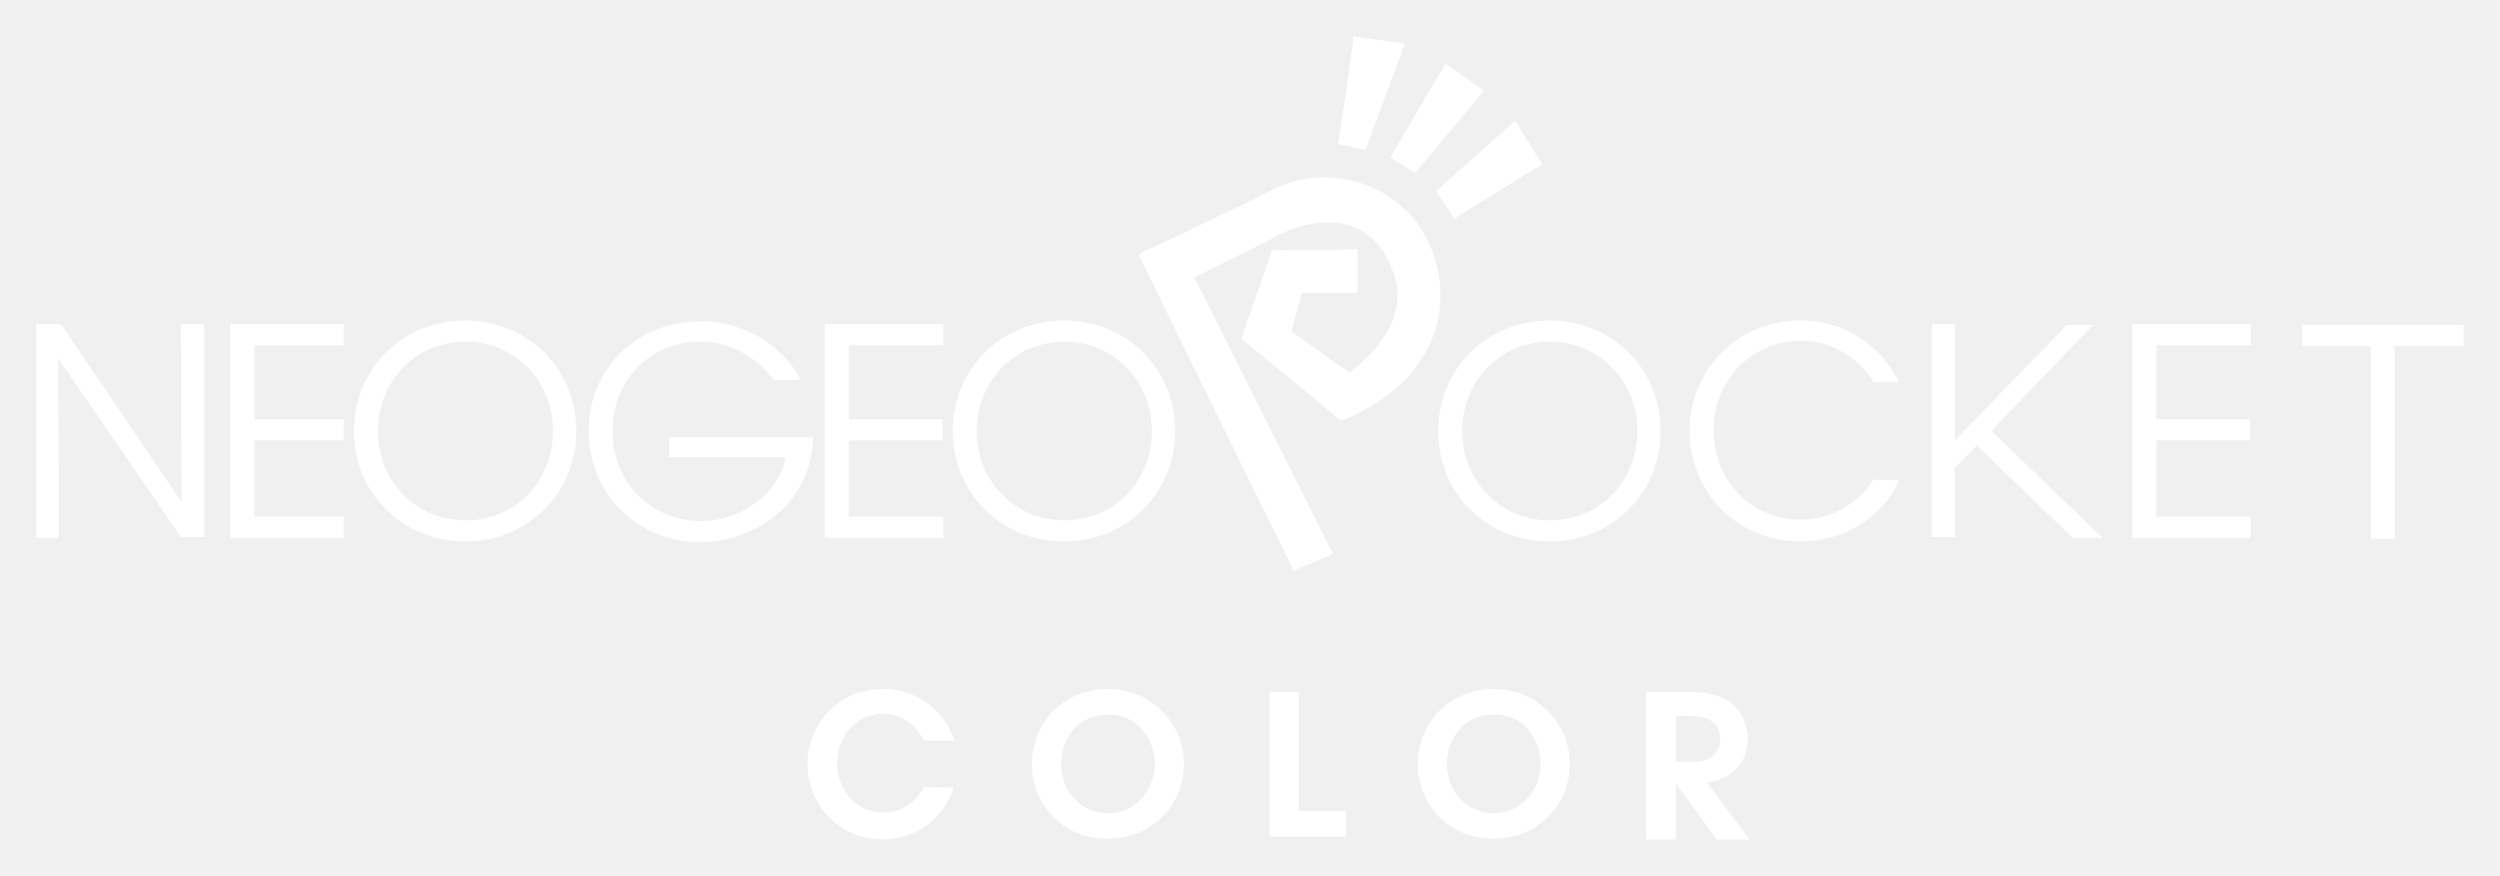
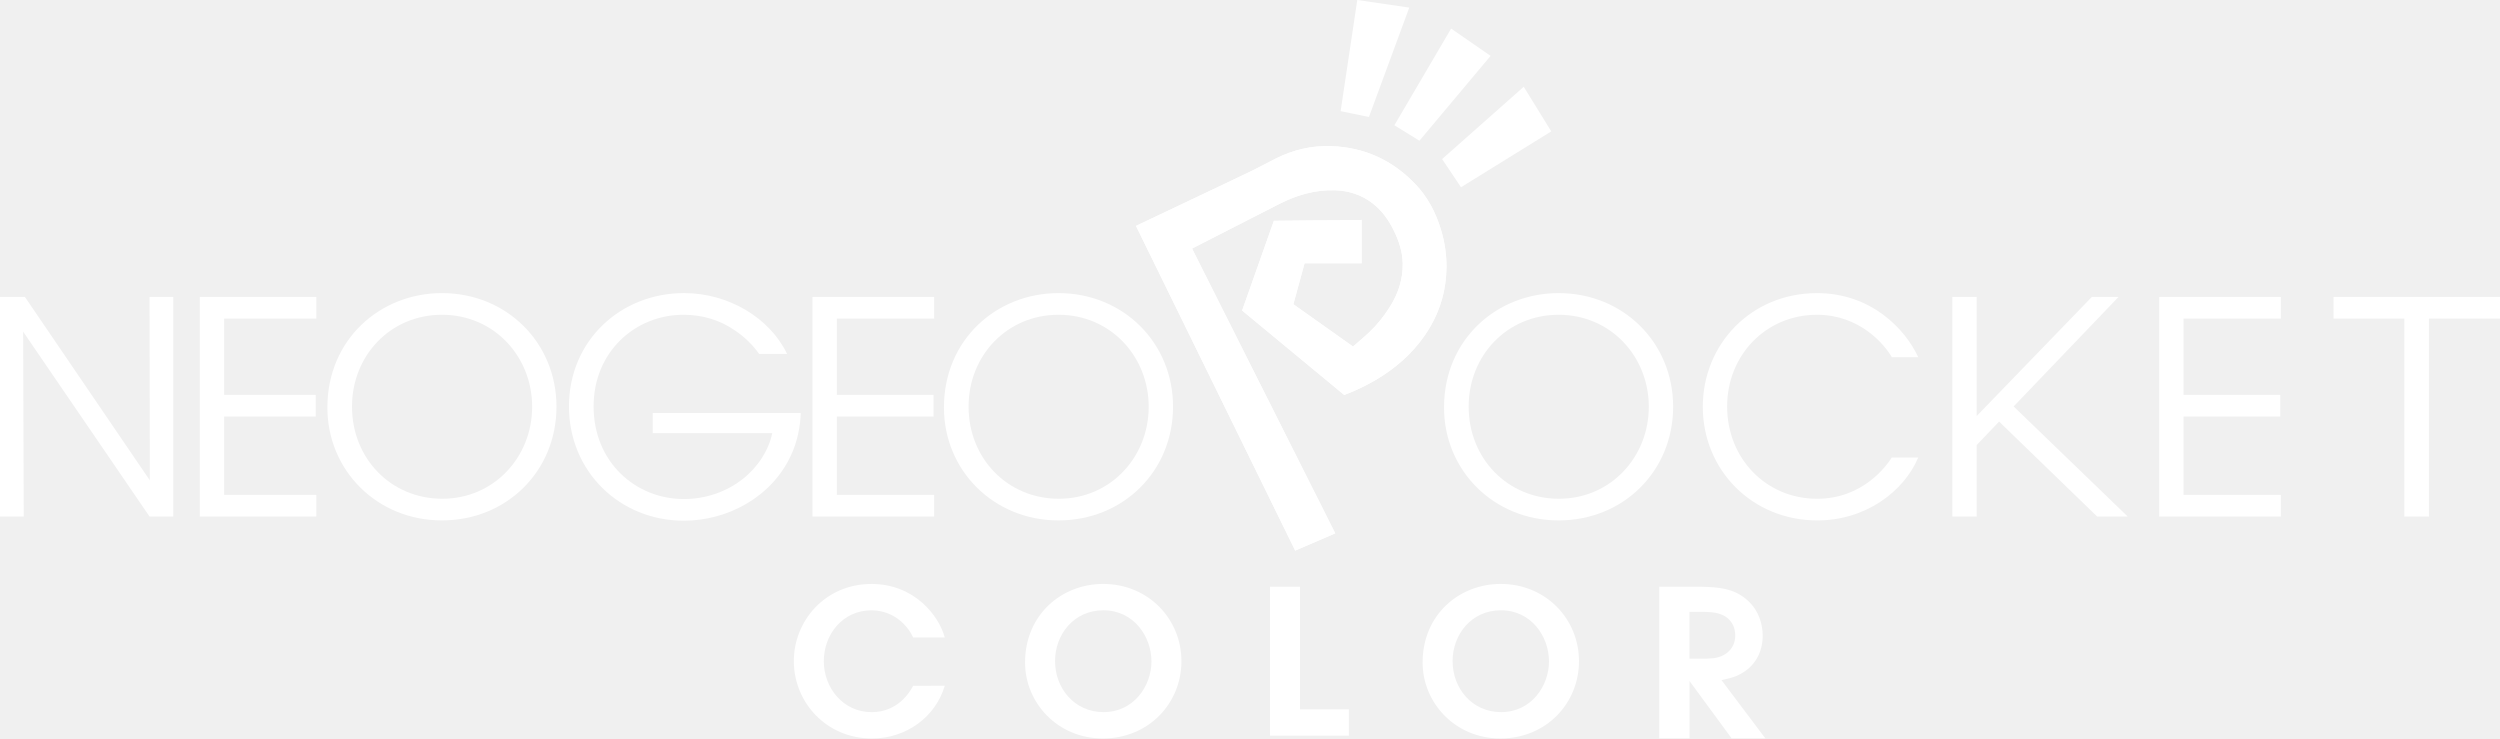
- <svg xmlns="http://www.w3.org/2000/svg" xml:space="preserve" enable-background="new 0 0 405.1 118" viewBox="0 0 344 120.5" height="120.5" width="344" y="0px" x="0px" id="Ebene_3" version="1.0">
-   <defs id="defs300" />
-   <g transform="translate(-30.6,1.3)" id="g295">
-     <g id="g261">
-       <path style="fill:#ffffff" id="path249" d="M 55.6,67.8 55.5,43.3 h 3.2 V 72.6 H 55.5 L 38.6,48 38.7,72.7 H 35.6 V 43.3 H 39 Z" />
-       <path style="fill:#ffffff" id="path251" d="m 62.3,43.3 h 15.6 v 2.9 H 65.6 v 10.2 h 12.3 v 2.9 H 65.6 v 10.5 h 12.3 v 2.9 H 62.3 Z" />
-       <path style="fill:#ffffff" id="path253" d="m 79.3,58.1 c 0,-9 7,-15.3 15.3,-15.3 8.6,0 15.3,6.6 15.3,15.2 0,8.6 -6.7,15.2 -15.3,15.2 C 86,73.2 79.3,66.5 79.3,58.1 Z M 82.6,58 c 0,6.9 5.2,12.3 12.1,12.3 7,0 12,-5.6 12,-12.3 0,-6.7 -5.1,-12.3 -12.1,-12.3 -6.9,0.1 -12,5.5 -12,12.3 z" />
-       <path style="fill:#ffffff" id="path255" d="m 137,51 c -0.9,-1.3 -2,-2.4 -3.3,-3.2 -1.9,-1.3 -4.2,-2.1 -6.8,-2.1 -6.4,0 -12,4.9 -12,12.3 0,7.5 5.7,12.4 12.1,12.4 3.1,0 5.8,-1.1 7.8,-2.7 2.1,-1.6 3.5,-3.8 3.9,-6.1 h -16 v -2.7 h 19.8 c -0.1,1.7 -0.4,3.8 -1.3,5.7 -2.5,5.5 -8.4,8.7 -14.3,8.7 -8.5,0 -15.3,-6.6 -15.3,-15.3 0,-8.8 6.9,-15.1 15.4,-15.1 6,0 11.4,3.4 13.8,8.1 z" />
-       <path style="fill:#ffffff" id="path257" d="m 144.1,43.3 h 16.3 v 2.9 h -13 v 10.2 h 12.9 v 2.9 h -12.9 v 10.5 h 13 v 2.9 h -16.3 z" />
-       <path style="fill:#ffffff" id="path259" d="m 161.7,58.1 c 0,-9 7,-15.3 15.3,-15.3 8.6,0 15.3,6.6 15.3,15.2 0,8.6 -6.7,15.2 -15.3,15.2 -8.7,0 -15.3,-6.7 -15.3,-15.1 z M 165,58 c 0,6.9 5.2,12.3 12.1,12.3 7,0 12,-5.6 12,-12.3 0,-6.7 -5.1,-12.3 -12.1,-12.3 -6.9,0.1 -12,5.5 -12,12.3 z" />
-     </g>
-     <g id="g271">
-       <path style="fill:#ffffff" id="path263" d="m 228.5,58.1 c 0,-9 7,-15.3 15.3,-15.3 8.6,0 15.3,6.6 15.3,15.2 0,8.6 -6.7,15.2 -15.3,15.2 -8.7,0 -15.3,-6.7 -15.3,-15.1 z m 3.3,-0.1 c 0,6.9 5.2,12.3 12.1,12.3 7,0 12,-5.6 12,-12.3 0,-6.7 -5.1,-12.3 -12.1,-12.3 -6.9,0.1 -12,5.5 -12,12.3 z" />
-       <path style="fill:#ffffff" id="path265" d="m 291.9,64.8 c -1.9,4.5 -7,8.4 -13.5,8.4 -8.7,0 -15.3,-6.7 -15.3,-15.2 0,-8.4 6.5,-15.2 15.3,-15.2 7.2,0 11.8,4.8 13.5,8.5 h -3.5 c -1,-1.8 -4.3,-5.7 -10,-5.7 -6.8,0 -12,5.4 -12,12.3 0,7 5.2,12.3 12,12.3 6.1,0 9.3,-4.4 10,-5.5 z" />
-       <path style="fill:#ffffff" id="path267" d="m 324,43.3 h 16.3 v 2.9 h -13 v 10.2 h 12.9 v 2.9 h -12.9 v 10.5 h 13 v 2.9 H 324 Z" />
-       <path style="fill:#ffffff" id="path269" d="m 356.8,46.3 h -9.4 v -2.9 h 22.2 v 2.9 h -9.5 v 26.5 h -3.3 z" />
-     </g>
-     <path style="fill:#ffffff" id="path273" d="m 161.8,107.1 c -1.2,4.1 -5.1,7.1 -9.7,7.1 -6.1,0 -10.4,-4.8 -10.4,-10.4 0,-5.3 4.1,-10.3 10.4,-10.3 5.7,0 9,4.2 9.8,7.1 h -4.2 c -0.6,-1.4 -2.4,-3.6 -5.5,-3.7 -3.9,0 -6.4,3.2 -6.4,6.8 0,3.7 2.6,6.8 6.4,6.8 3.5,0 5.2,-2.8 5.5,-3.5 z" />
-     <path style="fill:#ffffff" id="path275" d="m 172.6,104 c 0,-6.4 4.9,-10.5 10.4,-10.5 6,0 10.5,4.7 10.5,10.3 0,5.7 -4.4,10.3 -10.5,10.3 -6.1,0.1 -10.4,-4.8 -10.4,-10.1 z m 4,-0.2 c 0,3.7 2.6,6.8 6.5,6.8 4,0 6.4,-3.5 6.4,-6.8 0,-3.4 -2.4,-6.8 -6.4,-6.8 -4.1,0 -6.5,3.3 -6.5,6.8 z" />
-     <path style="fill:#ffffff" id="path277" d="m 205.3,93.9 h 4 v 16.4 h 6.5 v 3.5 h -10.5 z" />
-     <path style="fill:#ffffff" id="path279" d="m 225.7,104 c 0,-6.4 4.9,-10.5 10.4,-10.5 6,0 10.5,4.7 10.5,10.3 0,5.7 -4.4,10.3 -10.5,10.3 -6.1,0.1 -10.4,-4.8 -10.4,-10.1 z m 4,-0.2 c 0,3.7 2.6,6.8 6.5,6.8 4,0 6.4,-3.5 6.4,-6.8 0,-3.4 -2.4,-6.8 -6.4,-6.8 -4.1,0 -6.5,3.3 -6.5,6.8 z" />
-     <path style="fill:#ffffff" id="path281" d="m 315.8,72.7 h 4.1 L 304.6,58 318.6,43.4 H 315 L 299.6,59.3 V 55.5 43.3 h -3.2 v 29.3 h 3.2 v -9.5 l 3,-3.1 z" />
-     <path style="fill:#ffffff" id="path283" d="m 262.9,93.9 c 2.2,0.1 4.2,0.2 6,1.6 0.5,0.4 0.9,0.9 1.2,1.4 0.9,1.4 1,3 1,3.5 0,0.5 -0.1,1.8 -0.8,3.1 -0.2,0.3 -0.5,0.8 -1.1,1.3 -0.6,0.6 -1.4,0.9 -1.6,1 -0.5,0.2 -1,0.4 -2.1,0.6 l 5.8,7.8 h -4.5 l -5.6,-7.7 v 7.7 h -4.1 V 93.9 Z m -1.6,9.6 h 2 c 0.2,0 0.4,0 0.6,0 0.4,0 1.9,-0.1 2.8,-1.2 0.2,-0.3 0.6,-0.9 0.6,-1.9 0,-0.3 0,-1.1 -0.5,-1.8 -0.9,-1.2 -2.2,-1.3 -3.7,-1.4 h -1.9 v 6.3 z" />
-     <path style="fill:#ffffff" id="path285" d="m 214,74.9 c -6.4,-12.7 -12.7,-25.4 -19.1,-38.1 0.1,0 0.1,-0.1 0.1,-0.1 1.6,-0.8 3.2,-1.6 4.8,-2.4 2.2,-1.1 4.5,-2.3 6.7,-3.4 2.4,-1.2 4.8,-1.9 7.5,-1.8 1.8,0.1 3.5,0.6 4.9,1.7 1.3,1 2.2,2.2 2.9,3.7 0.6,1.4 1.1,2.8 1.2,4.4 0.1,2.1 -0.6,4.1 -1.8,5.9 -0.8,1.2 -1.6,2.3 -2.7,3.3 -0.7,0.6 -1.5,1.3 -2.2,1.9 -2.7,-1.9 -5.3,-3.8 -8,-5.7 0.5,-1.8 1,-3.7 1.5,-5.5 2.6,0 5.1,0 7.6,0 0,-1.9 0,-3.8 0,-5.8 -3.9,0.1 -7.8,0.1 -11.7,0.1 -1.4,4 -2.8,8 -4.2,12 4.5,3.8 9.1,7.5 13.7,11.3 1.8,-0.7 3.5,-1.5 5.1,-2.6 2.6,-1.6 4.7,-3.8 6.3,-6.4 1.5,-2.5 2.2,-5.1 2.2,-8 0,-1.8 -0.2,-3.5 -0.8,-5.2 -0.7,-2.2 -1.8,-4.3 -3.4,-6 -3.1,-3.2 -6.8,-4.9 -11.3,-5.1 -2.7,-0.1 -5.1,0.5 -7.4,1.6 -1.1,0.5 -2.1,1.1 -3.1,1.6 -2.4,1.1 -4.7,2.2 -7.1,3.4 -2.1,1 -4.2,2 -6.2,2.9 -0.7,0.4 -1.4,0.6 -2.1,1 7.1,14.5 14.2,28.9 21.3,43.4 1.8,-0.5 3.5,-1.3 5.3,-2.1 z" />
-     <path style="fill:#ffffff" id="path287" d="m 214,74.9 c -1.8,0.8 -3.5,1.5 -5.4,2.3 -7.1,-14.4 -14.2,-28.9 -21.3,-43.4 0.7,-0.4 1.4,-0.6 2.1,-1 2.1,-1 4.2,-2 6.2,-2.9 2.4,-1.1 4.8,-2.2 7.1,-3.4 1.1,-0.5 2.1,-1.1 3.1,-1.6 2.4,-1.2 4.8,-1.8 7.4,-1.6 4.4,0.2 8.2,1.9 11.3,5.1 1.6,1.7 2.7,3.7 3.4,6 0.5,1.7 0.8,3.4 0.8,5.2 -0.1,2.8 -0.8,5.5 -2.2,8 -1.6,2.7 -3.7,4.7 -6.3,6.4 -1.6,1.1 -3.3,1.9 -5.1,2.6 -4.5,-3.8 -9.1,-7.5 -13.7,-11.3 1.4,-4 2.8,-8 4.2,-12 3.9,-0.1 7.8,-0.1 11.7,-0.1 0,1.9 0,3.8 0,5.8 -2.5,0 -5.1,0 -7.6,0 -0.5,1.8 -1,3.7 -1.5,5.5 2.7,1.9 5.3,3.8 8,5.7 0.7,-0.6 1.5,-1.3 2.2,-1.9 1,-1 1.9,-2.1 2.7,-3.3 1.2,-1.8 1.8,-3.7 1.8,-5.9 0,-1.5 -0.5,-2.9 -1.2,-4.4 -0.7,-1.5 -1.6,-2.7 -2.9,-3.7 -1.5,-1.1 -3.1,-1.6 -4.9,-1.7 -2.7,-0.1 -5.1,0.6 -7.5,1.8 -2.2,1.2 -4.5,2.3 -6.7,3.4 -1.6,0.8 -3.2,1.6 -4.8,2.4 -0.1,0 -0.1,0.1 -0.1,0.1 6.4,12.6 12.8,25.3 19.2,37.9 z" />
-     <path style="fill:#ffffff" id="path289" d="m 218.5,19.3 c -1.3,-0.2 -2.5,-0.5 -3.8,-0.8 0.8,-4.9 1.5,-9.9 2.2,-14.8 2.3,0.4 4.6,0.6 7,1 -1.8,4.9 -3.6,9.8 -5.4,14.6 z" />
-     <path style="fill:#ffffff" id="path291" d="m 239.1,15.3 c 1.2,2 2.4,3.9 3.7,6 -4,2.5 -8,4.9 -12.1,7.5 -0.8,-1.2 -1.6,-2.5 -2.5,-3.8 3.7,-3.3 7.3,-6.5 10.9,-9.7 z" />
-     <path style="fill:#ffffff" id="path293" d="m 229.5,7.5 c 1.8,1.2 3.5,2.4 5.3,3.7 -3.2,3.8 -6.3,7.5 -9.5,11.3 -1.1,-0.7 -2.2,-1.4 -3.4,-2.1 2.5,-4.3 5,-8.6 7.6,-12.9 z" />
+ <svg xmlns="http://www.w3.org/2000/svg" version="1.1" id="svg25" width="264" height="77.984">
+   <defs id="defs29" />
+   <g transform="scale(0.44)" id="g23">
+     <path d="M 35.961,115.284 35.889,71.271 h 5.7 v 52.701 h -5.7 L 5.556,79.602 5.697,123.972 H 0 V 71.271 h 5.982 z" id="path7" style="fill:#ffffff;fill-opacity:1" />
+     <path d="m 47.952,71.271 h 27.96 V 76.47 H 53.793 v 18.303 h 21.978 v 5.199 H 53.793 v 18.801 h 22.119 v 5.199 h -27.96 z" id="path9" style="fill:#ffffff;fill-opacity:1" />
+     <path d="m 78.573,97.764 c 0,-16.236 12.606,-27.42 27.492,-27.42 15.453,0 27.489,11.823 27.489,27.276 0,15.456 -11.964,27.279 -27.489,27.279 -15.597,0 -27.492,-12.039 -27.492,-27.066 z m 5.91,-0.144 c 0,12.393 9.33,22.08 21.651,22.08 12.465,0 21.582,-10.041 21.582,-22.08 0,-12.036 -9.117,-22.077 -21.651,-22.077 -12.393,0 -21.582,9.828 -21.582,22.005 z" id="path11" style="fill:#ffffff;fill-opacity:1" />
+     <path d="m 182.202,84.945 c -1.638,-2.28 -3.633,-4.203 -5.91,-5.697 -3.42,-2.352 -7.551,-3.705 -12.249,-3.705 -11.538,0 -21.579,8.832 -21.579,22.005 0,13.389 10.113,22.221 21.648,22.221 5.556,0 10.47,-1.92 14.103,-4.77 3.705,-2.922 6.267,-6.909 7.122,-11.043 h -28.686 v -4.842 h 35.523 c -0.072,3.063 -0.783,6.909 -2.352,10.185 -4.557,9.9 -15.099,15.669 -25.71,15.669 -15.381,0 -27.561,-11.823 -27.561,-27.42 0,-15.81 12.393,-27.207 27.633,-27.207 10.683,0 20.583,5.985 24.714,14.601 h -6.696 z" id="path13" style="fill:#ffffff;fill-opacity:1" />
+     <path d="m 195,71.271 h 29.199 v 5.199 h -23.358 v 18.303 h 23.214 v 5.199 h -23.214 v 18.801 h 23.358 v 5.199 H 195 Z" id="path15" style="fill:#ffffff;fill-opacity:1" />
+     <path d="m 226.548,97.764 c 0,-16.236 12.606,-27.42 27.492,-27.42 15.453,0 27.489,11.823 27.489,27.276 0,15.456 -11.964,27.279 -27.489,27.279 -15.597,0 -27.492,-12.039 -27.492,-27.066 z m 5.913,-0.144 c 0,12.393 9.327,22.08 21.648,22.08 12.465,0 21.579,-10.041 21.579,-22.08 0,-12.036 -9.114,-22.077 -21.648,-22.077 -12.393,0 -21.579,9.828 -21.579,22.005 z" id="path17" style="fill:#ffffff;fill-opacity:1" />
+     <path d="m 346.569,97.764 c 0,-16.236 12.606,-27.42 27.492,-27.42 15.456,0 27.492,11.823 27.492,27.276 0,15.456 -11.964,27.279 -27.492,27.279 -15.597,0 -27.492,-12.039 -27.492,-27.066 z m 5.91,-0.144 c 0,12.393 9.33,22.08 21.654,22.08 12.462,0 21.579,-10.041 21.579,-22.08 0,-12.036 -9.114,-22.077 -21.651,-22.077 -12.39,0 -21.582,9.828 -21.582,22.005 z" id="path21" style="fill:#ffffff;fill-opacity:1" />
+     <path d="m 460.377,109.8 c -3.417,8.121 -12.603,15.102 -24.213,15.102 -15.597,0 -27.492,-12.039 -27.492,-27.276 0,-15.03 11.61,-27.279 27.417,-27.279 13.032,0 21.225,8.691 24.285,15.384 h -6.339 c -1.782,-3.132 -7.761,-10.185 -17.946,-10.185 -12.321,0 -21.579,9.756 -21.579,22.005 0,12.465 9.327,22.152 21.579,22.152 11.043,0 16.665,-7.908 17.946,-9.9 z" id="path23" style="fill:#ffffff;fill-opacity:1" />
+     <path d="m 518.208,71.271 h 29.202 v 5.199 h -23.358 v 18.303 h 23.214 v 5.199 h -23.214 v 18.801 h 23.358 v 5.199 h -29.202 z" id="path25" style="fill:#ffffff;fill-opacity:1" />
+     <path d="M 577.035,76.47 H 560.052 V 71.271 H 600 v 5.199 h -17.052 v 47.502 h -5.913 z" id="path27" style="fill:#ffffff;fill-opacity:1" />
+     <path d="m 226.743,164.583 c -2.172,7.389 -9.129,12.654 -17.484,12.654 -10.917,0 -18.741,-8.646 -18.741,-18.594 0,-9.513 7.389,-18.498 18.693,-18.498 10.287,0.051 16.131,7.632 17.532,12.849 h -7.584 c -1.11,-2.463 -4.296,-6.471 -9.996,-6.519 -6.957,0 -11.448,5.841 -11.448,12.171 0,6.519 4.686,12.27 11.496,12.27 6.375,0 9.273,-5.025 9.948,-6.33 z" id="path29" style="fill:#ffffff;fill-opacity:1" />
+     <path d="m 246.015,158.979 c 0,-11.445 8.79,-18.837 18.741,-18.837 10.818,0 18.789,8.403 18.789,18.546 0,10.143 -7.923,18.546 -18.837,18.546 -10.965,0 -18.693,-8.646 -18.693,-18.207 z m 7.197,-0.288 c 0,6.522 4.686,12.219 11.64,12.219 7.248,0 11.496,-6.279 11.496,-12.171 0,-5.988 -4.248,-12.27 -11.544,-12.27 -7.149,0 -11.592,5.892 -11.592,12.174 z" id="path31" style="fill:#ffffff;fill-opacity:1" />
+     <path d="m 304.797,140.82 h 7.197 v 29.415 h 11.736 v 6.327 h -18.933 z" id="path33" style="fill:#ffffff;fill-opacity:1" />
+     <path d="m 341.427,158.979 c 0,-11.445 8.79,-18.837 18.738,-18.837 10.821,0 18.792,8.403 18.792,18.546 0,10.143 -7.923,18.546 -18.84,18.546 -10.962,0 -18.69,-8.646 -18.69,-18.207 z m 7.197,-0.288 c 0,6.522 4.686,12.219 11.637,12.219 7.248,0 11.496,-6.279 11.496,-12.171 0,-5.988 -4.251,-12.27 -11.541,-12.27 -7.149,0 -11.592,5.892 -11.592,12.174 z" id="path35" style="fill:#ffffff;fill-opacity:1" />
+     <path d="m 503.319,123.972 h 7.335 l -27.381,-26.424 25.17,-26.28 h -6.408 L 474.408,99.843 V 93.072 71.271 h -5.841 v 52.701 h 5.841 v -17.175 l 5.376,-5.616 z" id="path37" style="fill:#ffffff;fill-opacity:1" />
+     <path d="m 408.315,140.82 c 4.02,0.102 7.572,0.309 10.77,2.988 0.822,0.672 1.599,1.545 2.163,2.421 1.65,2.529 1.803,5.358 1.803,6.339 0,0.873 -0.102,3.297 -1.44,5.514 -0.363,0.564 -0.825,1.338 -1.908,2.316 -1.185,1.032 -2.421,1.596 -2.886,1.803 -0.876,0.36 -1.752,0.618 -3.657,1.032 l 10.512,13.962 h -8.091 L 405.48,163.437 v 13.758 h -7.263 v -36.378 z m -2.835,17.262 h 3.609 c 0.411,0 0.771,0 1.185,-0.051 0.771,0 3.348,-0.105 5.049,-2.163 0.411,-0.519 1.134,-1.599 1.134,-3.351 0,-0.567 -0.051,-1.959 -0.981,-3.243 -1.599,-2.166 -4.071,-2.373 -6.546,-2.424 h -3.453 v 11.232 z" id="path39" style="fill:#ffffff;fill-opacity:1" />
+     <path d="M 320.457,128.001 C 308.988,105.189 297.549,82.44 286.104,59.673 c 0.063,-0.045 0.114,-0.09 0.171,-0.117 2.856,-1.461 5.712,-2.922 8.565,-4.38 4.032,-2.058 8.07,-4.11 12.099,-6.18 4.236,-2.175 8.688,-3.483 13.494,-3.33 3.273,0.108 6.27,1.059 8.904,3.066 2.322,1.77 3.963,4.071 5.223,6.672 1.194,2.469 2.046,5.037 2.094,7.809 0.069,3.846 -1.095,7.326 -3.159,10.557 -1.38,2.163 -2.958,4.152 -4.809,5.91 -1.275,1.215 -2.637,2.334 -3.957,3.492 -4.836,-3.429 -9.567,-6.783 -14.319,-10.152 0.903,-3.294 1.791,-6.561 2.685,-9.834 4.617,0 9.168,0 13.695,0 0,-3.468 0,-6.906 0,-10.395 -7.071,0.069 -14.064,0.135 -21.057,0.204 -2.547,7.197 -5.082,14.358 -7.62,21.528 8.187,6.771 16.344,13.521 24.51,20.274 3.246,-1.236 6.324,-2.76 9.222,-4.641 4.617,-3 8.466,-6.771 11.292,-11.517 2.628,-4.41 3.948,-9.216 4.02,-14.349 0.042,-3.18 -0.438,-6.291 -1.374,-9.339 -1.242,-4.038 -3.162,-7.692 -6.093,-10.758 -5.49,-5.748 -12.225,-8.838 -20.193,-9.123 -4.71,-0.168 -9.165,0.897 -13.368,3.009 -1.893,0.951 -3.747,1.98 -5.652,2.904 -4.245,2.052 -8.511,4.059 -12.768,6.081 -3.753,1.785 -7.509,3.564 -11.262,5.343 -1.269,0.603 -2.538,1.206 -3.81,1.809 12.75,25.995 25.482,51.957 38.211,77.922 3.225,-1.389 6.387,-2.751 9.609,-4.137 z" id="path41" style="fill:#ffffff;fill-opacity:1" />
+     <path d="m 320.457,128.001 c -3.225,1.386 -6.384,2.748 -9.615,4.137 -12.726,-25.962 -25.461,-51.927 -38.211,-77.919 1.272,-0.606 2.541,-1.209 3.81,-1.812 3.756,-1.779 7.509,-3.558 11.265,-5.34 4.254,-2.022 8.52,-4.032 12.765,-6.084 1.905,-0.924 3.759,-1.953 5.652,-2.904 4.203,-2.112 8.658,-3.174 13.368,-3.009 7.968,0.285 14.703,3.375 20.196,9.126 2.928,3.063 4.848,6.717 6.09,10.758 0.936,3.045 1.419,6.156 1.374,9.336 -0.072,5.133 -1.389,9.939 -4.017,14.352 -2.829,4.743 -6.678,8.514 -11.298,11.514 -2.895,1.881 -5.973,3.405 -9.219,4.641 -8.163,-6.753 -16.323,-13.5 -24.51,-20.271 2.538,-7.173 5.073,-14.331 7.62,-21.531 6.993,-0.069 13.989,-0.135 21.06,-0.204 0,3.489 0,6.93 0,10.398 -4.53,0 -9.081,0 -13.695,0 -0.897,3.273 -1.788,6.537 -2.688,9.831 4.752,3.369 9.483,6.723 14.319,10.155 1.323,-1.161 2.685,-2.28 3.957,-3.492 1.851,-1.761 3.429,-3.75 4.809,-5.91 2.064,-3.231 3.228,-6.711 3.162,-10.56 -0.051,-2.769 -0.903,-5.34 -2.097,-7.806 -1.257,-2.601 -2.901,-4.902 -5.223,-6.675 -2.631,-2.007 -5.631,-2.958 -8.901,-3.063 -4.806,-0.156 -9.261,1.152 -13.497,3.33 -4.026,2.07 -8.064,4.119 -12.099,6.177 -2.856,1.461 -5.709,2.919 -8.562,4.38 -0.06,0.03 -0.111,0.075 -0.174,0.117 11.451,22.767 22.89,45.516 34.359,68.328 z" id="path43" style="fill:#ffffff;fill-opacity:1" />
+     <path d="m 328.548,28.074 c -2.286,-0.471 -4.512,-0.93 -6.798,-1.401 1.332,-8.886 2.661,-17.769 3.996,-26.673 4.164,0.606 8.289,1.212 12.477,1.824 -3.231,8.772 -6.447,17.493 -9.675,26.25 z" id="path45" style="fill:#ffffff;fill-opacity:1" />
+     <path d="m 365.697,20.826 c 2.211,3.579 4.389,7.113 6.606,10.704 -7.218,4.467 -14.433,8.931 -21.666,13.41 -1.518,-2.265 -3.006,-4.488 -4.53,-6.765 6.525,-5.778 13.038,-11.544 19.59,-17.349 z" id="path47" style="fill:#ffffff;fill-opacity:1" />
+     <path d="m 348.267,6.861 c 3.192,2.205 6.327,4.374 9.474,6.549 -5.688,6.786 -11.364,13.554 -17.076,20.364 -1.998,-1.233 -3.978,-2.457 -6.015,-3.714 4.521,-7.698 9.048,-15.417 13.617,-23.199 z" id="path49" style="fill:#ffffff;fill-opacity:1" />
  </g>
</svg>
